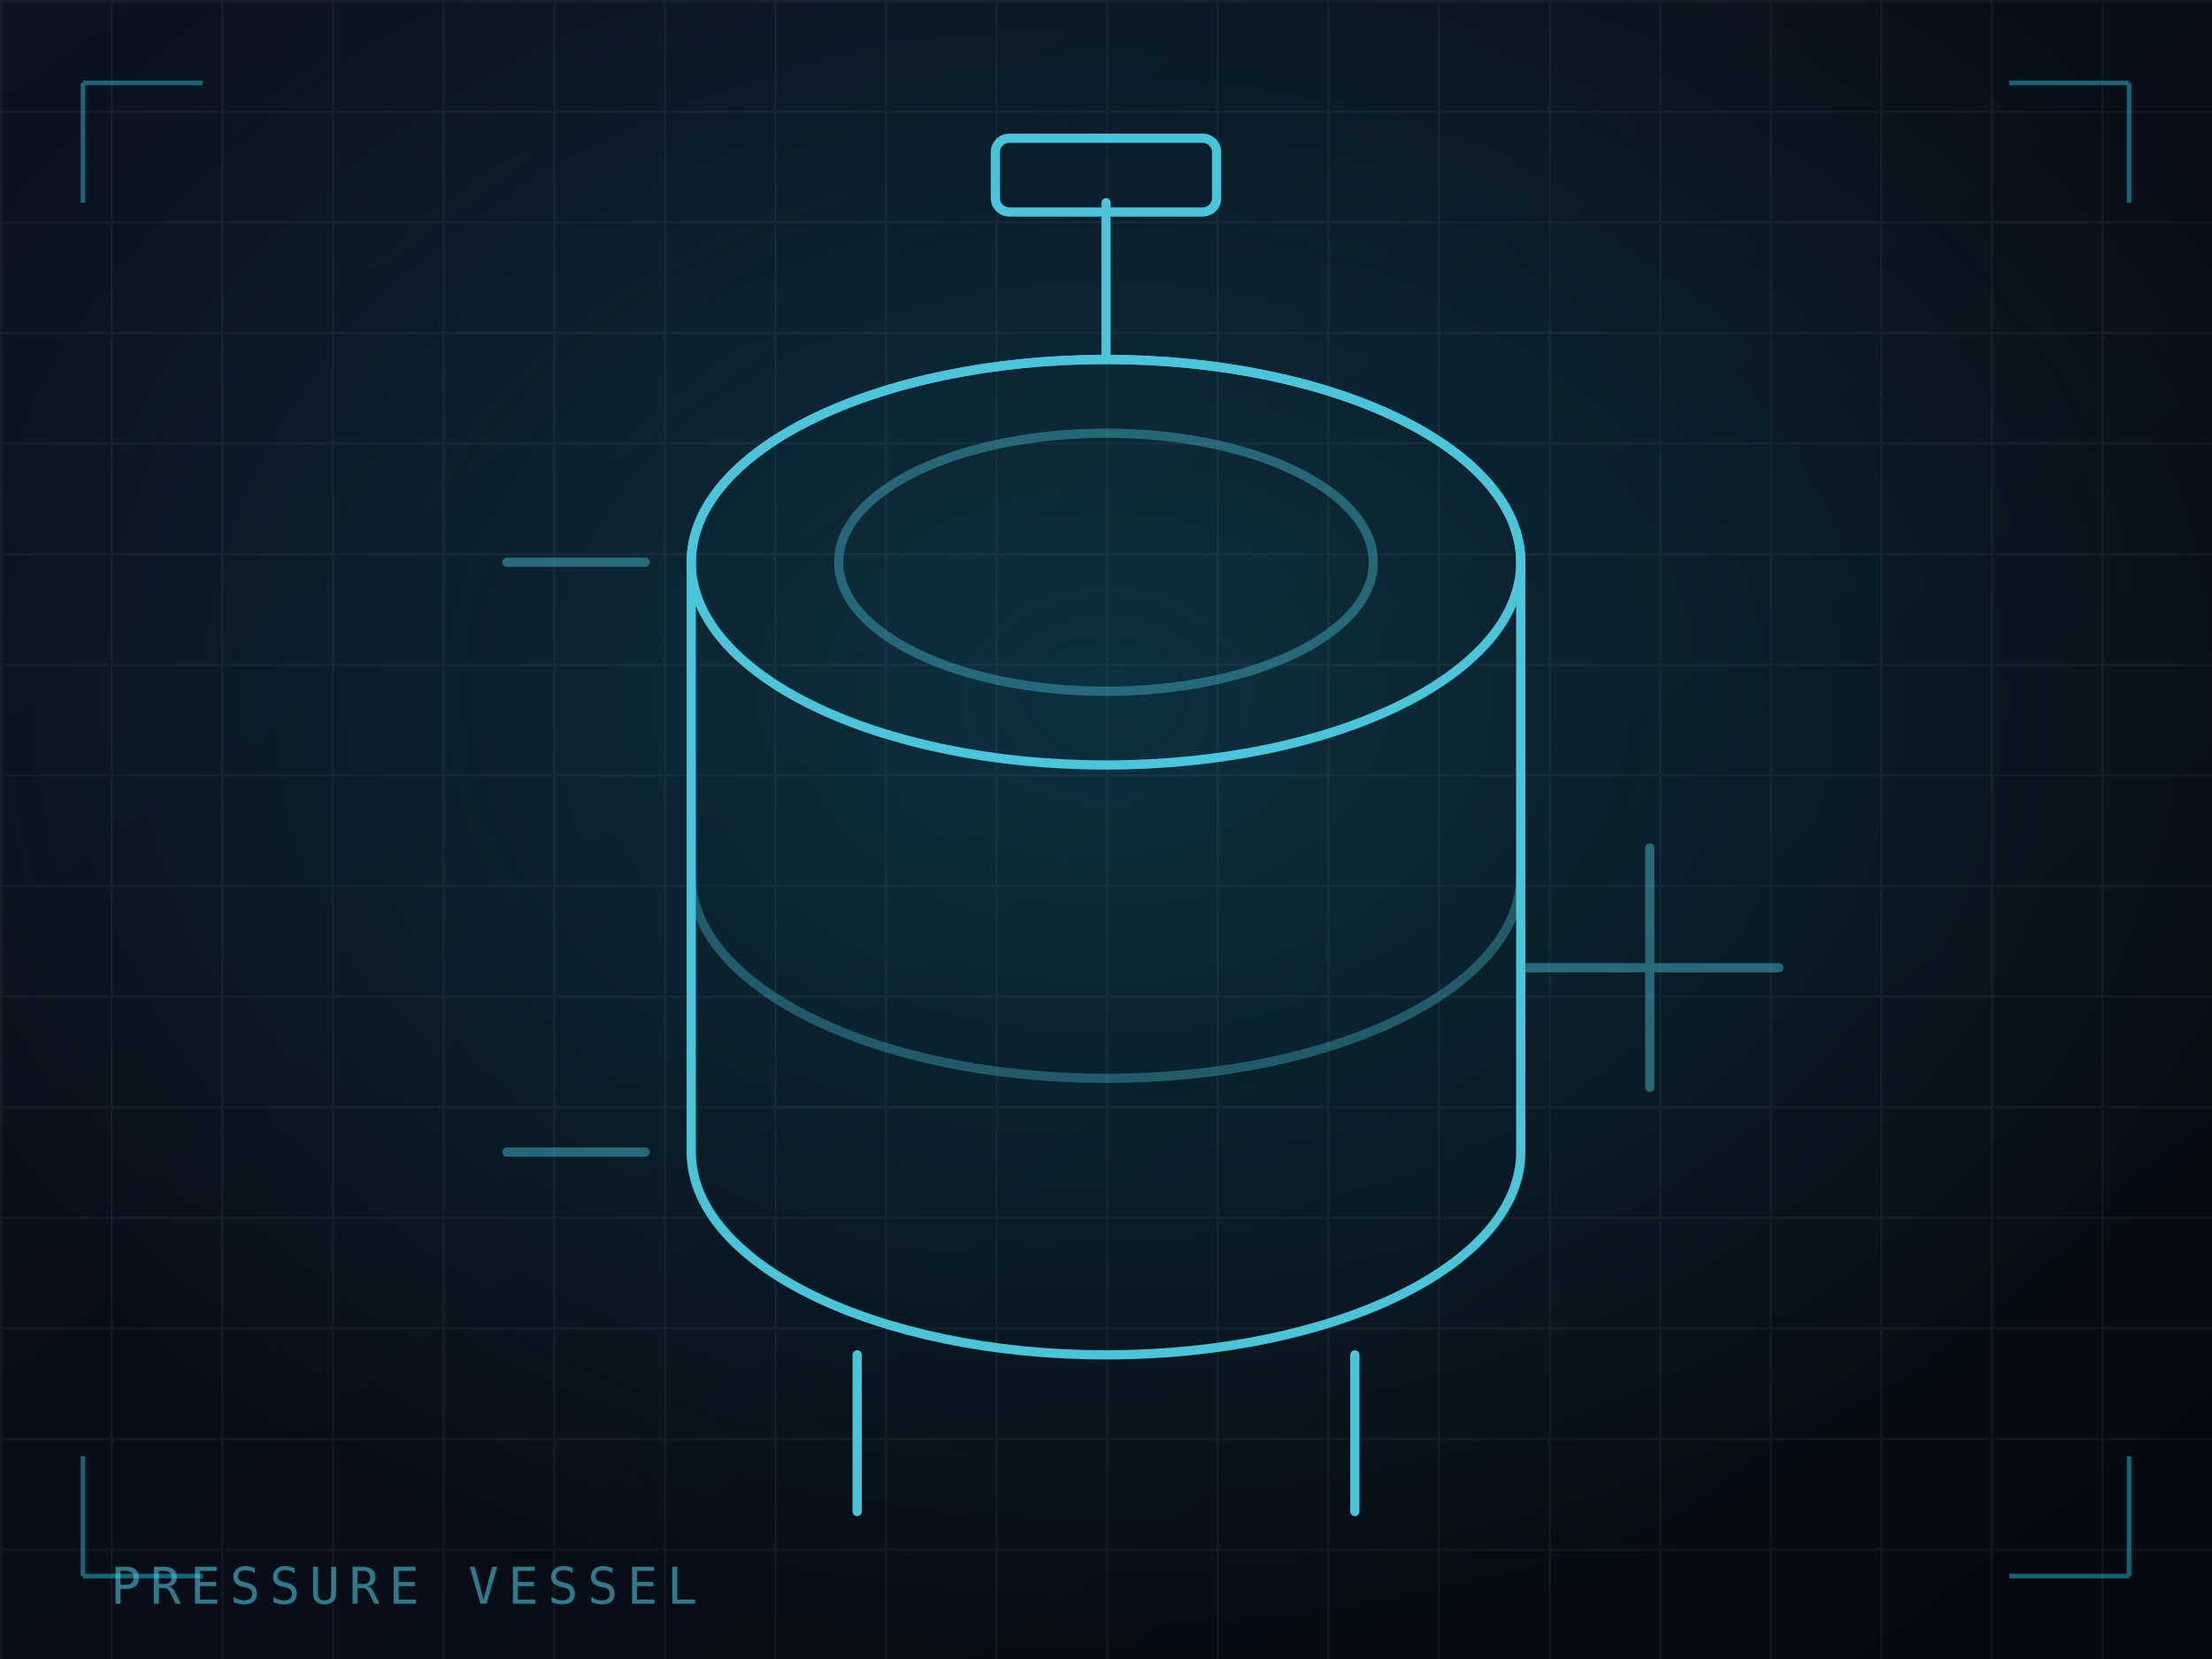
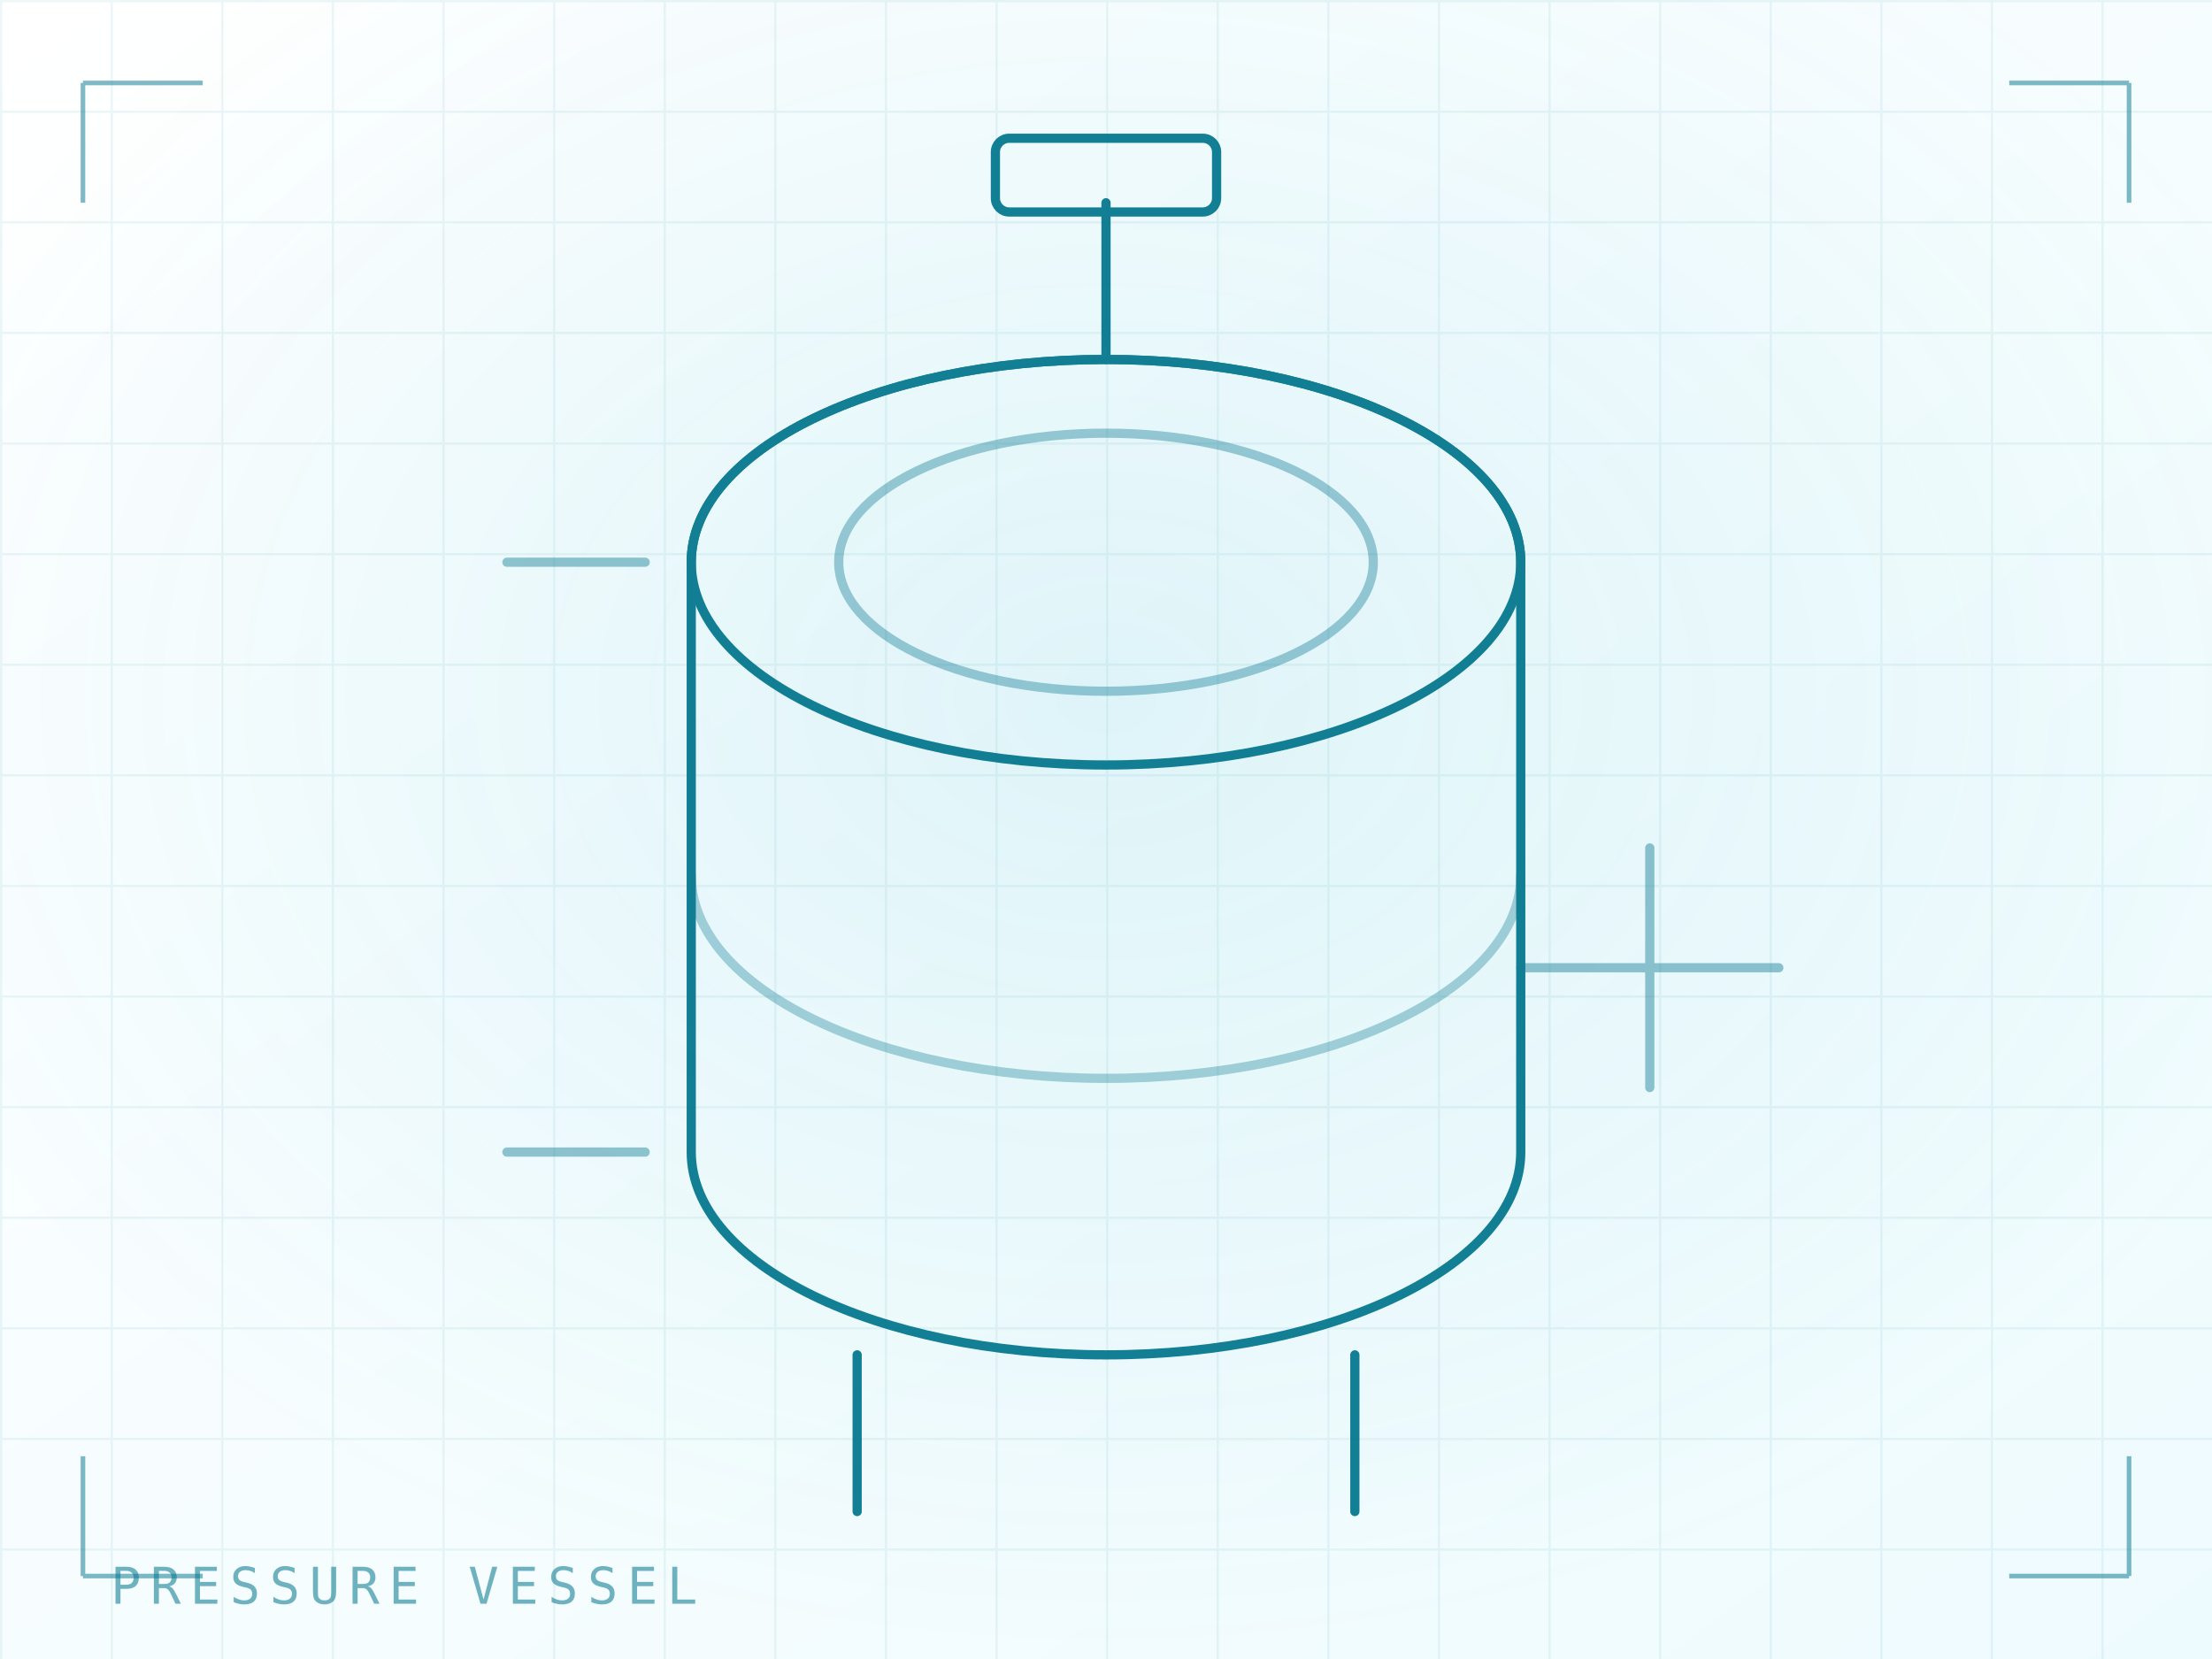
<svg xmlns="http://www.w3.org/2000/svg" viewBox="0 0 480 360" width="480" height="360" role="img" aria-label="PRESSURE VESSEL">
  <defs>
    <linearGradient id="bg-g2" x1="0" y1="0" x2="1" y2="1">
-       <stop offset="0" stop-color="#0b1220" />
-       <stop offset="1" stop-color="#050910" />
+       <stop offset="0" stop-color="#ffffff" />
+       <stop offset="1" stop-color="#eefbfe" />
    </linearGradient>
    <radialGradient id="glow-g2" cx="50%" cy="42%" r="58%">
-       <stop offset="0" stop-color="#22bcd6" stop-opacity=".2" />
-       <stop offset="1" stop-color="#22bcd6" stop-opacity="0" />
+       <stop offset="0" stop-color="#00a6c0" stop-opacity=".10" />
+       <stop offset="1" stop-color="#00a6c0" stop-opacity="0" />
    </radialGradient>
    <pattern id="grid-g2" width="24" height="24" patternUnits="userSpaceOnUse">
-       <path d="M24 0H0v24" fill="none" stroke="#ffffff" stroke-opacity=".045" stroke-width="1" />
+       <path d="M24 0H0v24" fill="none" stroke="#00748b" stroke-opacity=".07" stroke-width="1" />
    </pattern>
  </defs>
  <rect width="480" height="360" fill="url(#bg-g2)" />
  <rect width="480" height="360" fill="url(#grid-g2)" />
  <rect width="480" height="360" fill="url(#glow-g2)" />
-   <g fill="none" stroke="#4fd3e8" stroke-width="2" stroke-linecap="round" stroke-linejoin="round" opacity=".92">
+   <g fill="none" stroke="#00748b" stroke-width="2" stroke-linecap="round" stroke-linejoin="round" opacity=".92">
    <path d="M150 122a90 44 0 0 1 180 0v128a90 44 0 0 1-180 0z" />
    <ellipse cx="240" cy="122" rx="90" ry="44" />
    <ellipse cx="240" cy="122" rx="58" ry="28" opacity=".4" />
    <path d="M150 190a90 44 0 0 0 180 0" opacity=".35" />
    <path d="M240 78V44M186 294v34M294 294v34" />
    <rect x="216" y="30" width="48" height="16" rx="3" />
    <path d="M330 210h56M358 184v52" opacity=".45" />
    <path d="M110 122h30M110 250h30" opacity=".45" />
  </g>
-   <g fill="none" stroke="#22bcd6" stroke-width="1" opacity=".5">
+   <g fill="none" stroke="#00748b" stroke-width="1" opacity=".5">
    <path d="M18 18h26M18 18v26M462 18h-26M462 18v26M18 342h26M18 342v-26M462 342h-26M462 342v-26" />
  </g>
-   <text x="24" y="348" fill="#4fd3e8" fill-opacity=".55" font-family="ui-monospace, monospace" font-size="11" letter-spacing="2">PRESSURE VESSEL</text>
+   <text x="24" y="348" fill="#00748b" fill-opacity=".55" font-family="ui-monospace, monospace" font-size="11" letter-spacing="2">PRESSURE VESSEL</text>
</svg>
